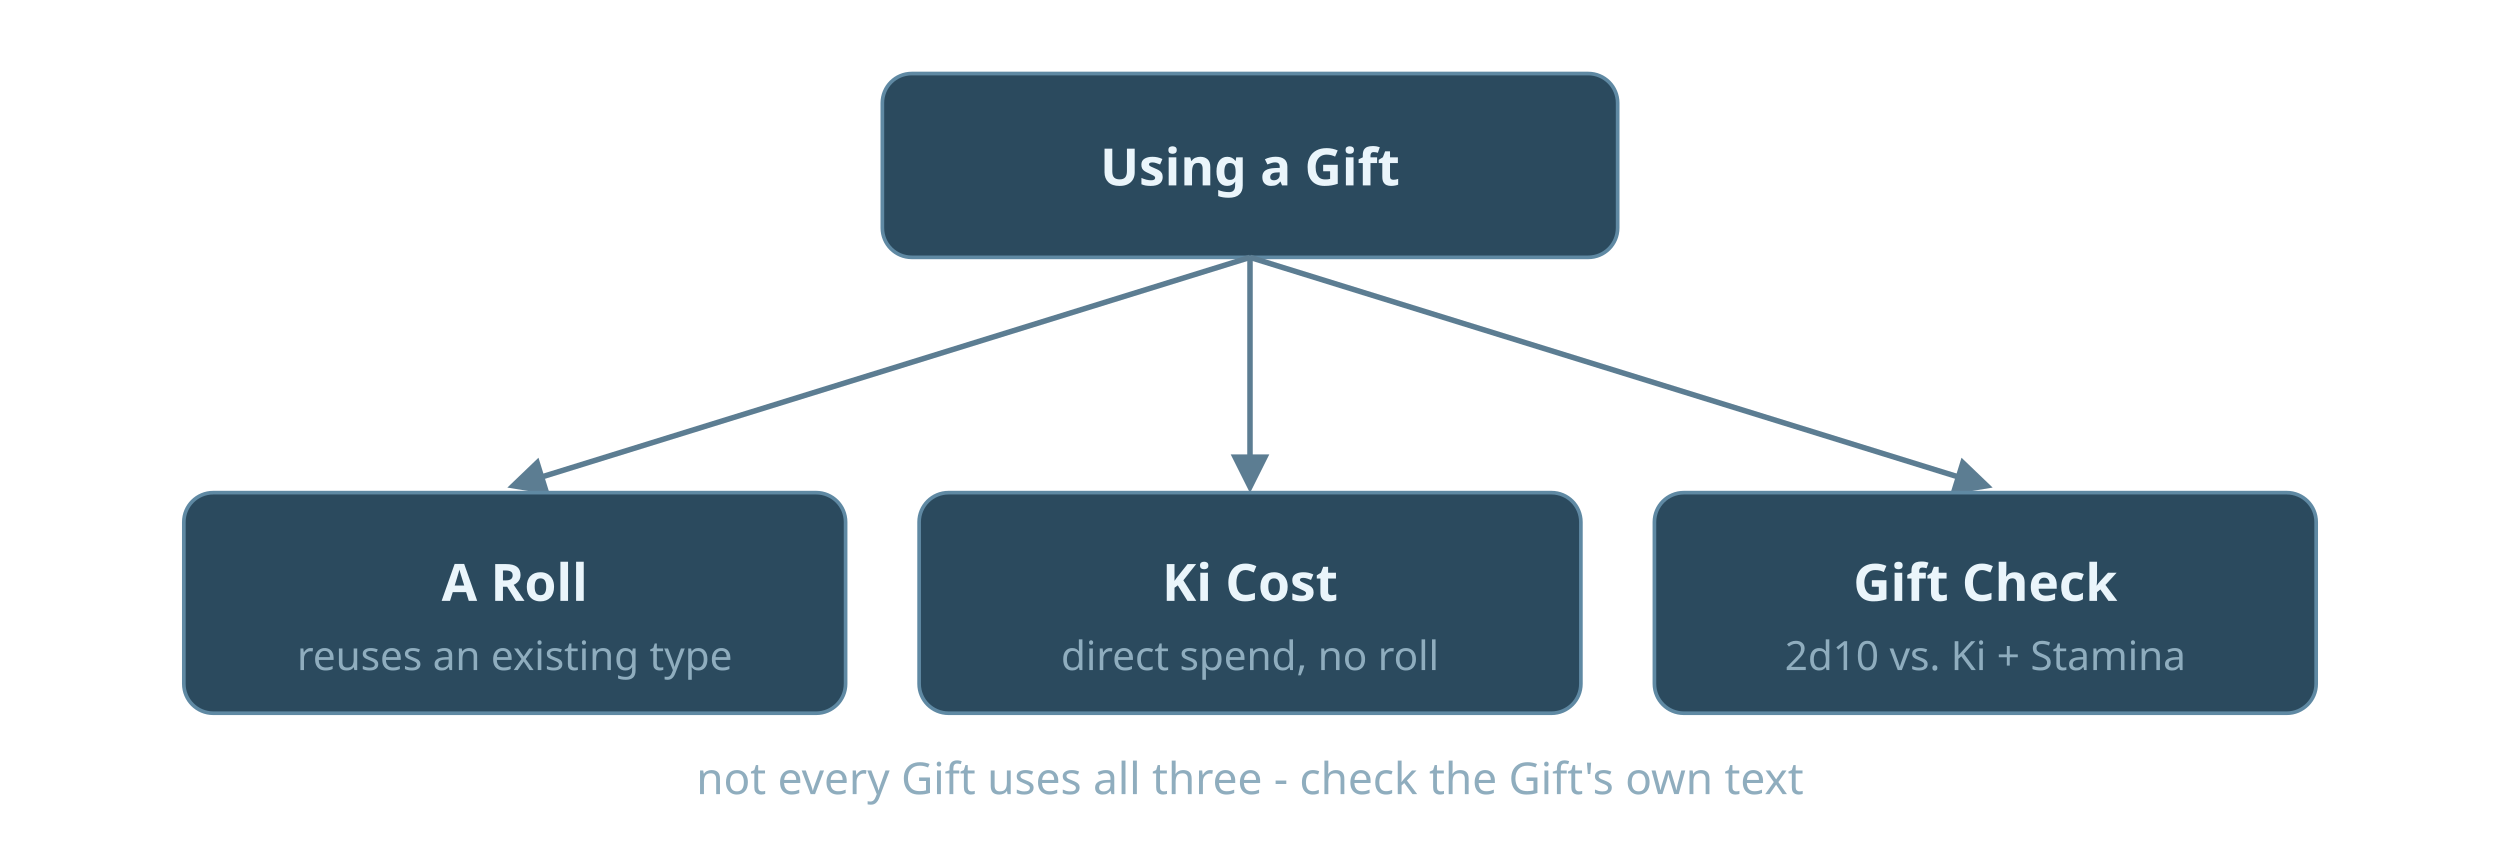
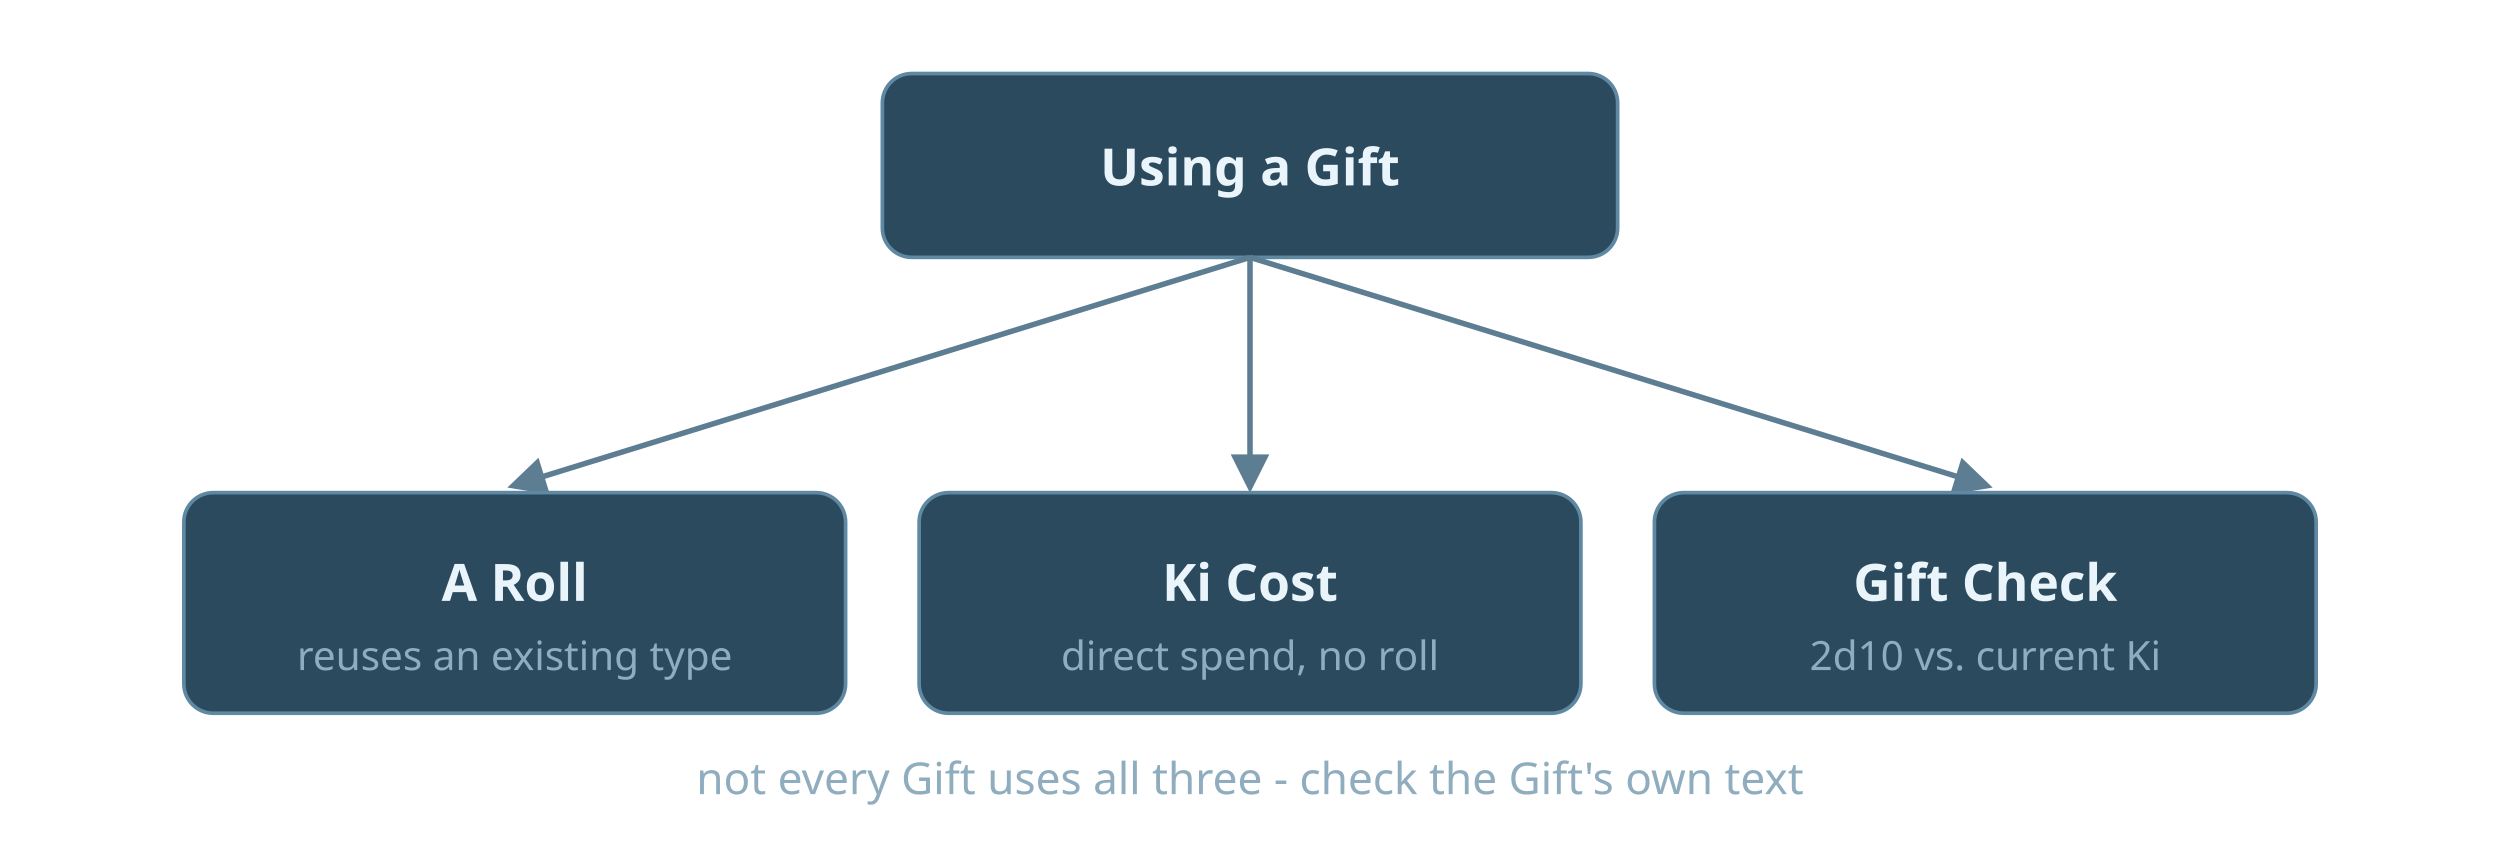
<svg xmlns="http://www.w3.org/2000/svg" width="680" height="230" viewBox="0 0 680 230" role="img">
  <defs>
    <marker id="arrow" viewBox="0 0 10 10" refX="8" refY="5" markerWidth="7" markerHeight="7" orient="auto-start-reverse">
      <path d="M0,0 L10,5 L0,10 z" fill="#5c7d92" />
    </marker>
  </defs>
  <rect x="240" y="20" width="200" height="50" rx="8" fill="#2b4a5e" stroke="#5f89a3" stroke-width="1" />
  <text x="340" y="45" text-anchor="middle" dominant-baseline="central" font-family="sans-serif" font-size="14" font-weight="600" fill="#eaf5fb">Using a Gift</text>
  <line x1="340" y1="70" x2="140" y2="132" stroke="#5c7d92" stroke-width="1.5" marker-end="url(#arrow)" />
  <line x1="340" y1="70" x2="340" y2="132" stroke="#5c7d92" stroke-width="1.5" marker-end="url(#arrow)" />
  <line x1="340" y1="70" x2="540" y2="132" stroke="#5c7d92" stroke-width="1.5" marker-end="url(#arrow)" />
  <rect x="50" y="134" width="180" height="60" rx="8" fill="#2b4a5e" stroke="#5f89a3" stroke-width="1" />
  <text x="140" y="158" text-anchor="middle" dominant-baseline="central" font-family="sans-serif" font-size="14" font-weight="600" fill="#eaf5fb">A Roll</text>
  <text x="140" y="178" text-anchor="middle" dominant-baseline="central" font-family="sans-serif" font-size="11" fill="#8fadbe">reuses an existing type</text>
  <rect x="250" y="134" width="180" height="60" rx="8" fill="#2b4a5e" stroke="#5f89a3" stroke-width="1" />
  <text x="340" y="158" text-anchor="middle" dominant-baseline="central" font-family="sans-serif" font-size="14" font-weight="600" fill="#eaf5fb">Ki Cost</text>
  <text x="340" y="178" text-anchor="middle" dominant-baseline="central" font-family="sans-serif" font-size="11" fill="#8fadbe">direct spend, no roll</text>
  <rect x="450" y="134" width="180" height="60" rx="8" fill="#2b4a5e" stroke="#5f89a3" stroke-width="1" />
  <text x="540" y="158" text-anchor="middle" dominant-baseline="central" font-family="sans-serif" font-size="14" font-weight="600" fill="#eaf5fb">Gift Check</text>
-   <text x="540" y="178" text-anchor="middle" dominant-baseline="central" font-family="sans-serif" font-size="11" fill="#8fadbe">2d10 vs. Ki + Stamina</text>
+   <text x="540" y="178" text-anchor="middle" dominant-baseline="central" font-family="sans-serif" font-size="11" fill="#8fadbe">2d10 vs. current Ki</text>
  <text x="340" y="216" text-anchor="middle" font-family="sans-serif" font-size="12" fill="#8fadbe">not every Gift uses all three - check the Gift's own text</text>
</svg>
